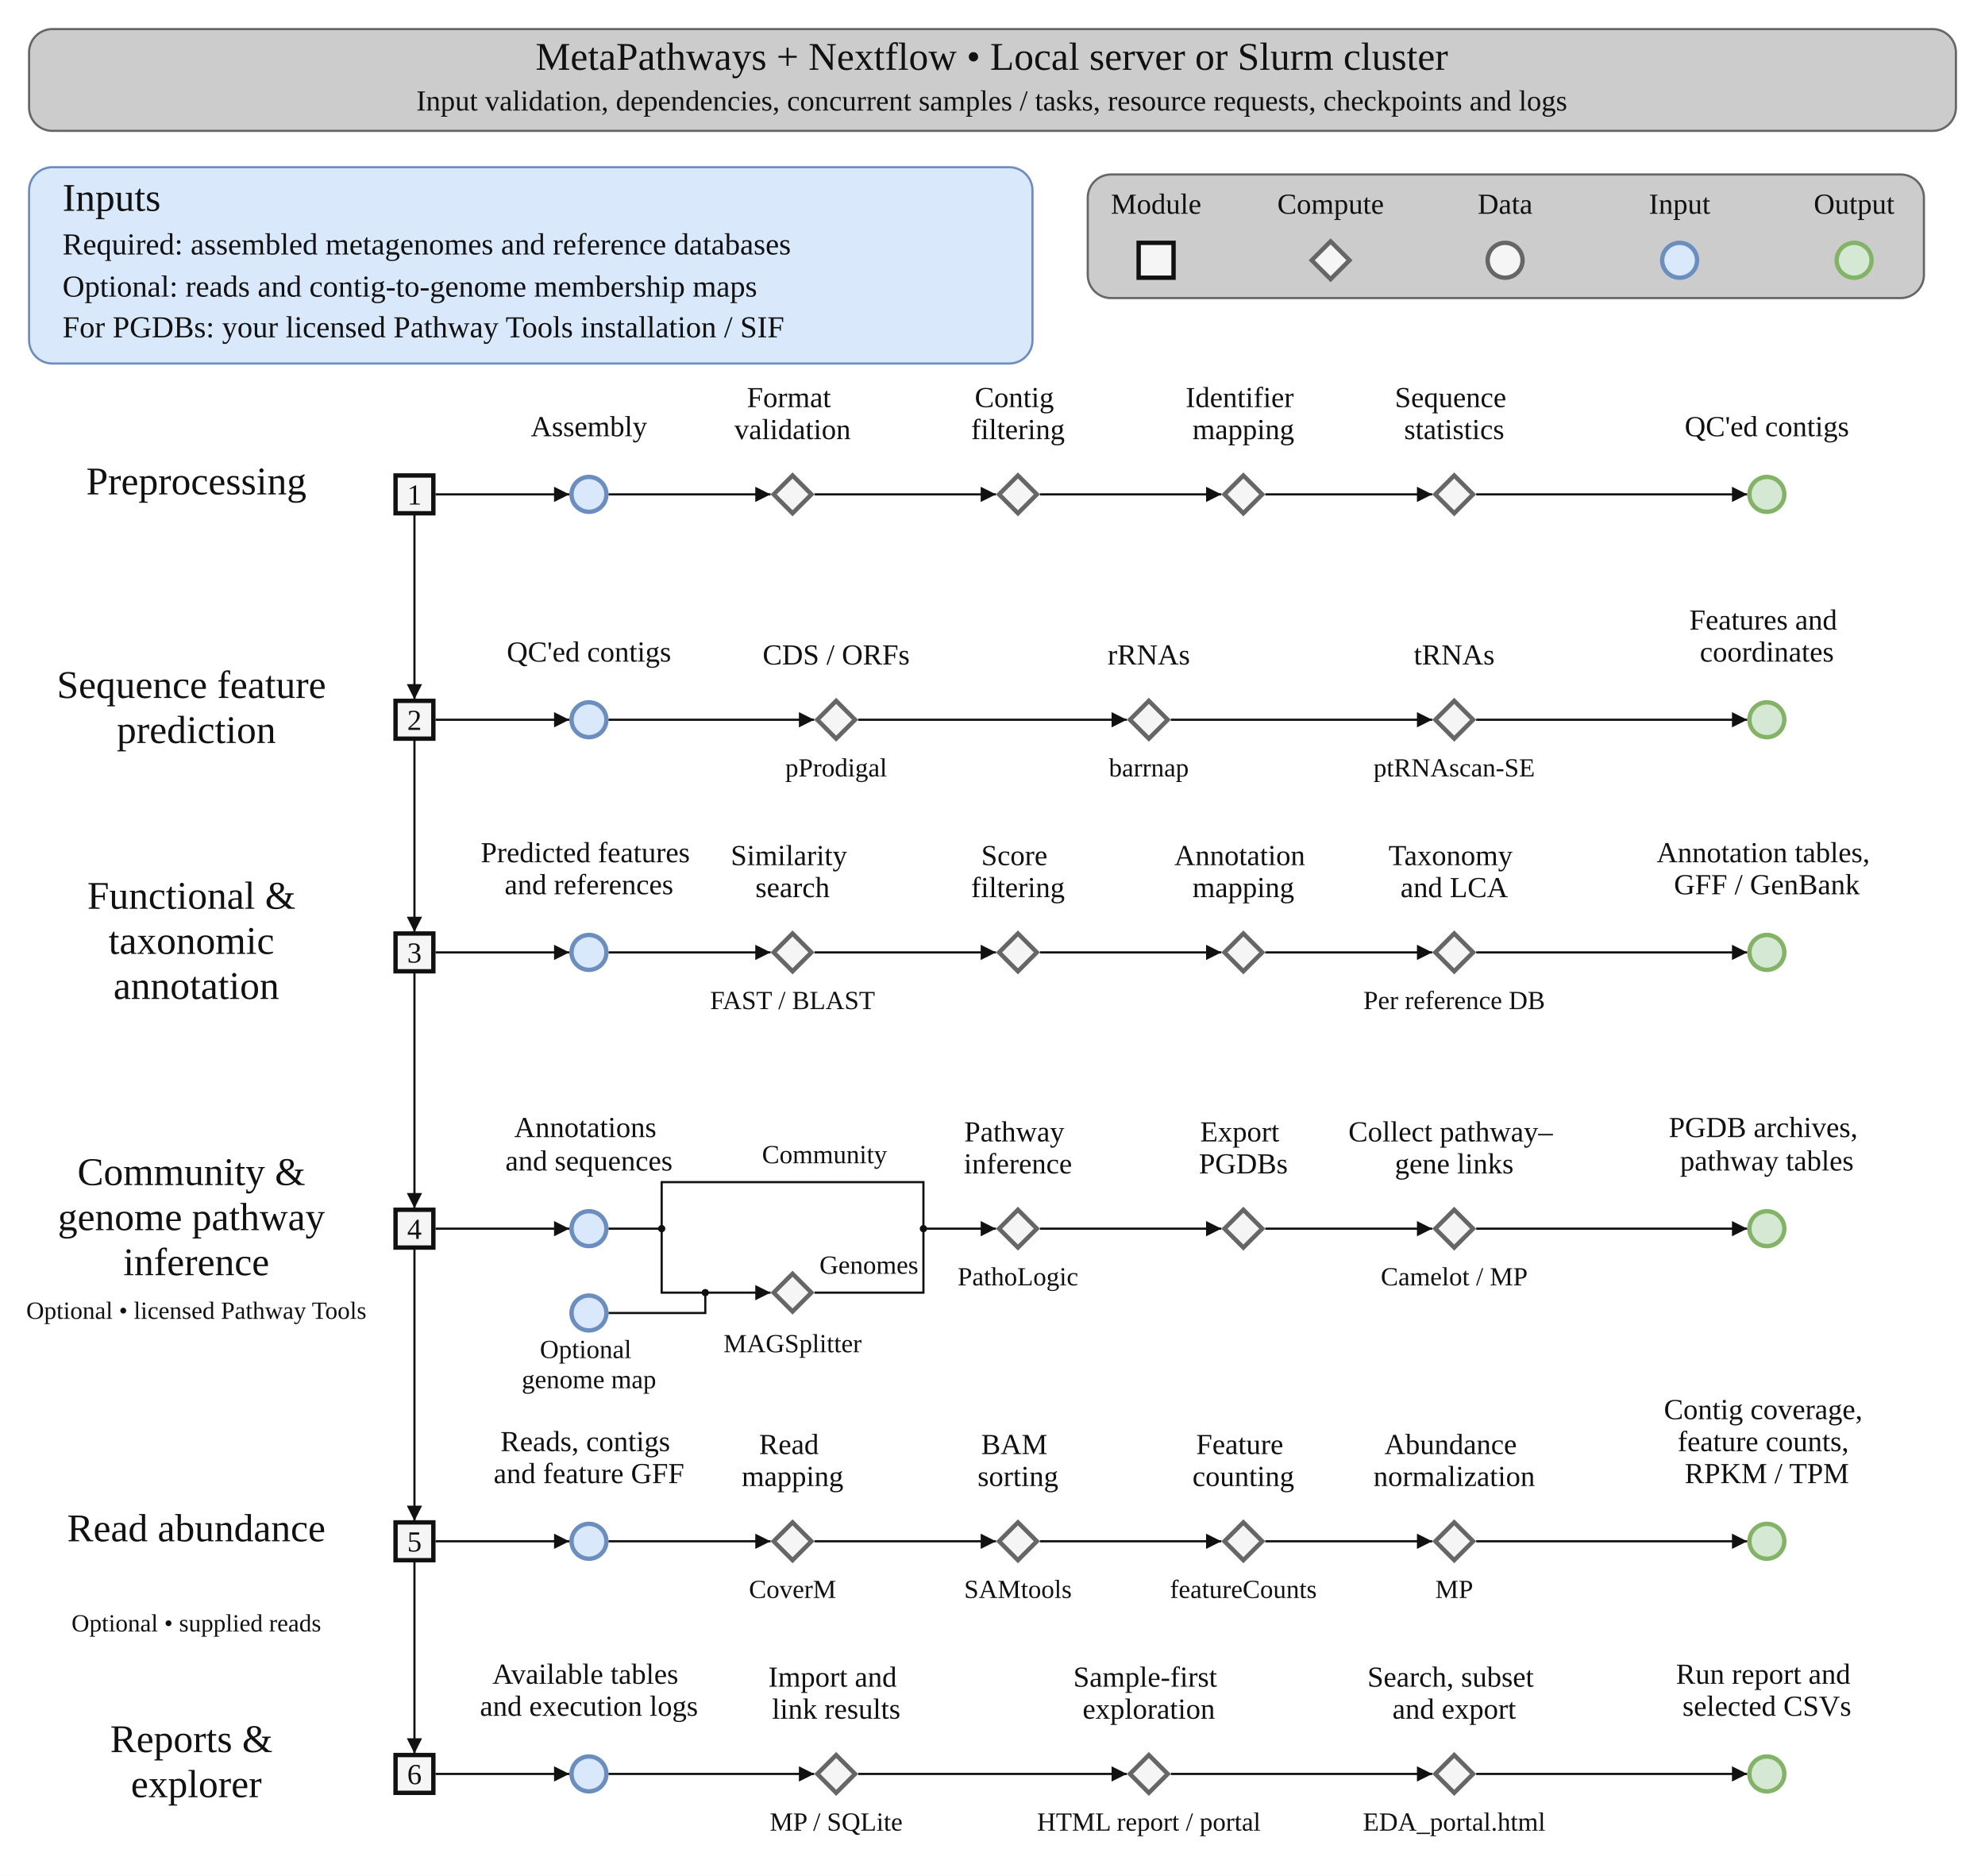
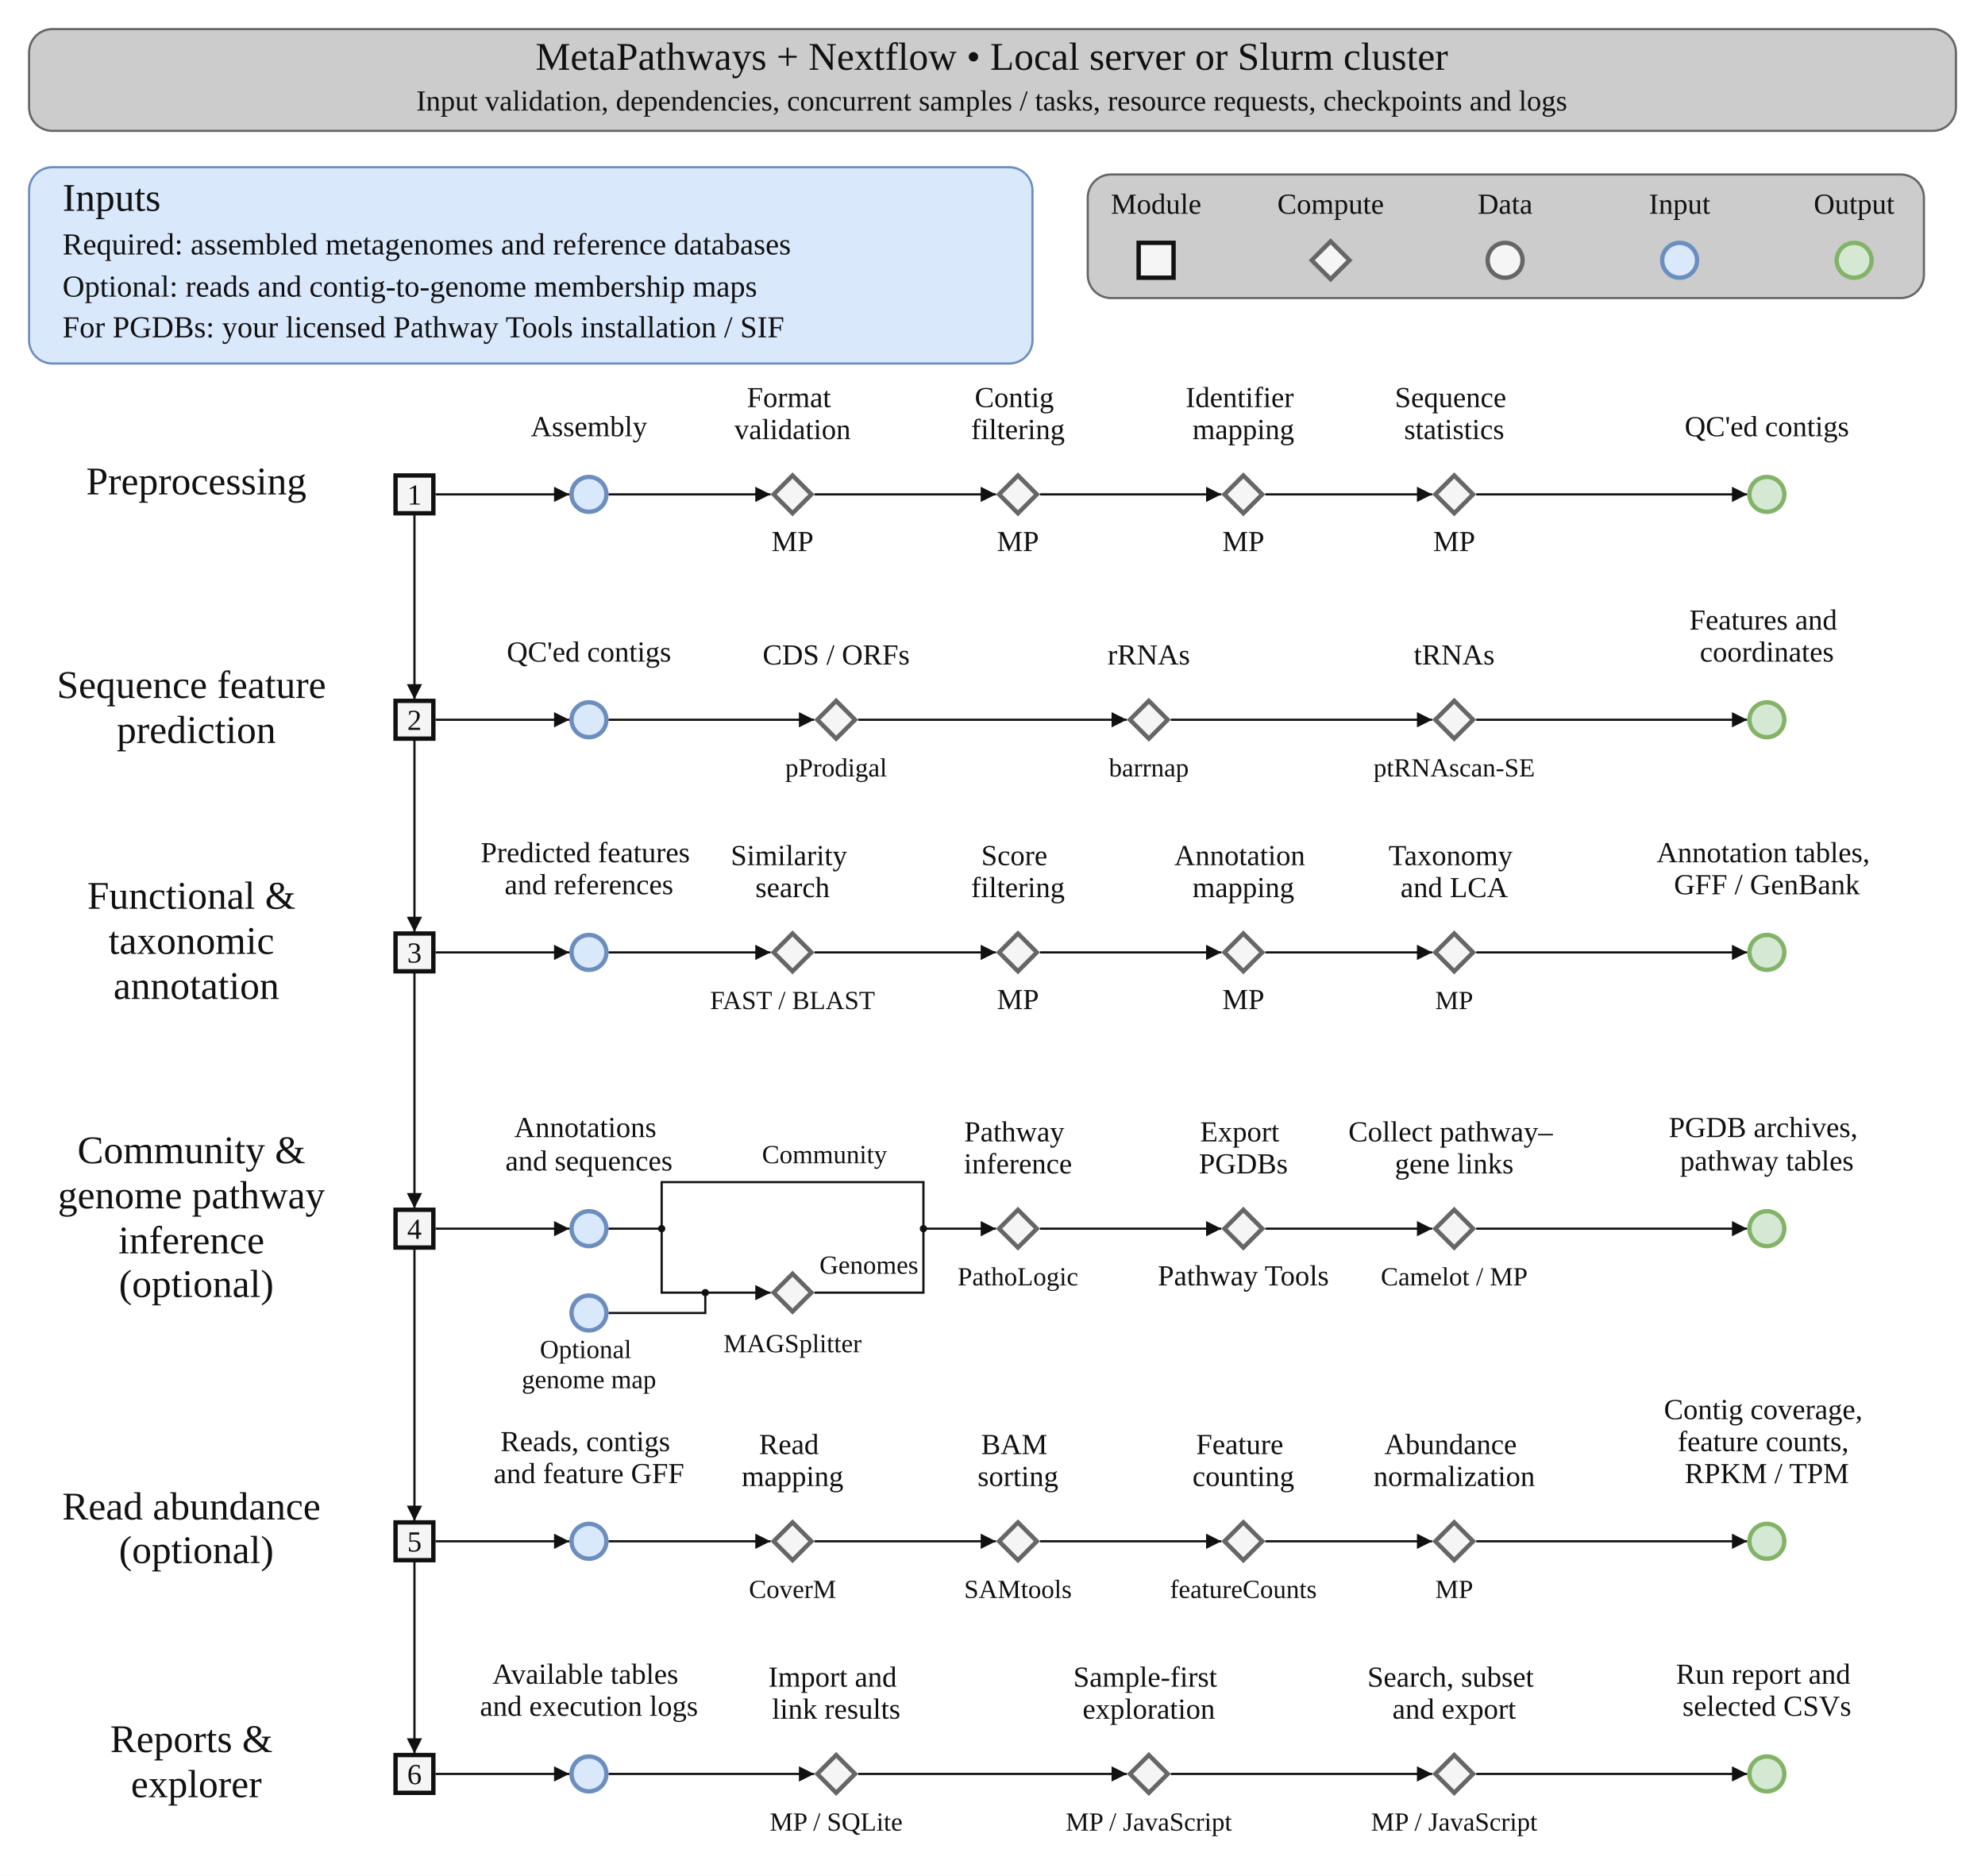
<svg xmlns="http://www.w3.org/2000/svg" viewBox="135 0 1365 1290" width="1365" height="1290" role="img" aria-labelledby="workflow-title workflow-desc">
  <rect width="1500" height="1290" fill="#FFFFFF" />
  <defs>
    <marker id="arrow" viewBox="0 0 10 10" refX="10" refY="5" markerWidth="7" markerHeight="7" orient="auto-start-reverse">
      <path d="M 0 0 L 10 5 L 0 10 z" fill="#111111" />
    </marker>
  </defs>
  <style>text { font-family: "Times New Roman", Times, serif; fill: #111111; } .wire { fill: none; stroke: #111111; stroke-width: 1.5; marker-end: url(#arrow); } .branch { fill: none; stroke: #111111; stroke-width: 1.5; stroke-linejoin: miter; }</style>
  <g id="workflow-heading" transform="translate(0 -157)">
    <rect x="155" y="177" width="1325" height="70" rx="16" fill="#CCCCCC" stroke="#666666" stroke-width="1.5" />
    <text x="817" y="205" font-size="27" text-anchor="middle">
      <tspan x="817" dy="0">MetaPathways + Nextflow  •  Local server or Slurm cluster</tspan>
    </text>
    <text x="817" y="233" font-size="20" text-anchor="middle">
      <tspan x="817" dy="0">Input validation, dependencies, concurrent samples / tasks, resource requests, checkpoints and logs</tspan>
    </text>
  </g>
  <g id="workflow-inputs-and-legend" transform="translate(0 95)">
    <rect x="155" y="20" width="690" height="135" rx="16" fill="#DAE8FC" stroke="#6C8EBF" stroke-width="1.5" />
    <text x="178" y="50" font-size="27" text-anchor="start">
      <tspan x="178" dy="0">Inputs</tspan>
    </text>
    <text x="178" y="80" font-size="21" text-anchor="start">
      <tspan x="178" dy="0">Required: assembled metagenomes and reference databases</tspan>
    </text>
    <text x="178" y="109" font-size="21" text-anchor="start">
      <tspan x="178" dy="0">Optional: reads and contig-to-genome membership maps</tspan>
    </text>
    <text x="178" y="137" font-size="21" text-anchor="start">
      <tspan x="178" dy="0">For PGDBs: your licensed Pathway Tools installation / SIF</tspan>
    </text>
    <rect x="883" y="25" width="575" height="85" rx="16" fill="#CCCCCC" stroke="#666666" stroke-width="1.5" />
    <text x="930" y="52" font-size="20" text-anchor="middle">
      <tspan x="930" dy="0">Module</tspan>
    </text>
    <text x="1050" y="52" font-size="20" text-anchor="middle">
      <tspan x="1050" dy="0">Compute</tspan>
    </text>
    <text x="1170" y="52" font-size="20" text-anchor="middle">
      <tspan x="1170" dy="0">Data</tspan>
    </text>
    <text x="1290" y="52" font-size="20" text-anchor="middle">
      <tspan x="1290" dy="0">Input</tspan>
    </text>
    <text x="1410" y="52" font-size="20" text-anchor="middle">
      <tspan x="1410" dy="0">Output</tspan>
    </text>
    <rect x="918" y="72" width="24" height="24" fill="#F5F5F5" stroke="#111111" stroke-width="3" />
    <path d="M 1050 71 L 1063 84 L 1050 97 L 1037 84 Z" fill="#F5F5F5" stroke="#666666" stroke-width="3" />
    <circle cx="1170" cy="84" r="12" fill="#F5F5F5" stroke="#666666" stroke-width="3" />
    <circle cx="1290" cy="84" r="12" fill="#DAE8FC" stroke="#6C8EBF" stroke-width="3" />
    <circle cx="1410" cy="84" r="12" fill="#D5E8D4" stroke="#82B366" stroke-width="3" />
  </g>
  <text x="270" y="340" font-size="27" text-anchor="middle">
    <tspan x="270" dy="0">Preprocessing</tspan>
  </text>
  <rect x="407" y="327" width="26" height="26" fill="#F5F5F5" stroke="#111111" stroke-width="3" />
  <text x="420" y="347" font-size="20" text-anchor="middle">
    <tspan x="420" dy="0">1</tspan>
  </text>
  <path d="M 434.5 340 L 526.5 340" class="wire" />
  <circle cx="540" cy="340" r="12" fill="#DAE8FC" stroke="#6C8EBF" stroke-width="3" />
  <text x="540" y="300" font-size="20" text-anchor="middle">
    <tspan x="540" dy="0">Assembly</tspan>
  </text>
  <path d="M 553.5 340 L 664.879 340" class="wire" />
  <path d="M 680 327 L 693 340 L 680 353 L 667 340 Z" fill="#F5F5F5" stroke="#666666" stroke-width="3" />
  <text x="680" y="280" font-size="20" text-anchor="middle">
    <tspan x="680" dy="0">Format</tspan>
    <tspan x="680" dy="22">validation</tspan>
  </text>
  <path d="M 695.121 340 L 819.879 340" class="wire" />
  <path d="M 835 327 L 848 340 L 835 353 L 822 340 Z" fill="#F5F5F5" stroke="#666666" stroke-width="3" />
  <text x="835" y="280" font-size="20" text-anchor="middle">
    <tspan x="835" dy="0">Contig</tspan>
    <tspan x="835" dy="22">filtering</tspan>
  </text>
  <path d="M 850.121 340 L 974.879 340" class="wire" />
  <path d="M 990 327 L 1003 340 L 990 353 L 977 340 Z" fill="#F5F5F5" stroke="#666666" stroke-width="3" />
  <text x="990" y="280" font-size="20" text-anchor="middle">
    <tspan x="990" dy="0">Identifier</tspan>
    <tspan x="990" dy="22">mapping</tspan>
  </text>
  <path d="M 1005.12 340 L 1119.88 340" class="wire" />
  <path d="M 1135 327 L 1148 340 L 1135 353 L 1122 340 Z" fill="#F5F5F5" stroke="#666666" stroke-width="3" />
  <text x="1135" y="280" font-size="20" text-anchor="middle">
    <tspan x="1135" dy="0">Sequence</tspan>
    <tspan x="1135" dy="22">statistics</tspan>
  </text>
  <path d="M 1150.12 340 L 1336.5 340" class="wire" />
  <circle cx="1350" cy="340" r="12" fill="#D5E8D4" stroke="#82B366" stroke-width="3" />
  <text x="1350" y="300" font-size="20" text-anchor="middle">
    <tspan x="1350" dy="0">QC'ed contigs</tspan>
  </text>
  <text x="270" y="480" font-size="27" text-anchor="middle">
    <tspan x="270" dy="0">Sequence feature</tspan>
    <tspan x="270" dy="31">prediction</tspan>
  </text>
  <rect x="407" y="482" width="26" height="26" fill="#F5F5F5" stroke="#111111" stroke-width="3" />
  <text x="420" y="502" font-size="20" text-anchor="middle">
    <tspan x="420" dy="0">2</tspan>
  </text>
  <path d="M 434.5 495 L 526.5 495" class="wire" />
  <circle cx="540" cy="495" r="12" fill="#DAE8FC" stroke="#6C8EBF" stroke-width="3" />
  <text x="540" y="455" font-size="20" text-anchor="middle">
    <tspan x="540" dy="0">QC'ed contigs</tspan>
  </text>
  <path d="M 553.5 495 L 694.879 495" class="wire" />
  <path d="M 710 482 L 723 495 L 710 508 L 697 495 Z" fill="#F5F5F5" stroke="#666666" stroke-width="3" />
  <text x="710" y="457" font-size="20" text-anchor="middle">
    <tspan x="710" dy="0">CDS / ORFs</tspan>
  </text>
  <text x="710" y="534" font-size="18" text-anchor="middle">
    <tspan x="710" dy="0">pProdigal</tspan>
  </text>
  <path d="M 725.121 495 L 909.879 495" class="wire" />
  <path d="M 925 482 L 938 495 L 925 508 L 912 495 Z" fill="#F5F5F5" stroke="#666666" stroke-width="3" />
  <text x="925" y="457" font-size="20" text-anchor="middle">
    <tspan x="925" dy="0">rRNAs</tspan>
  </text>
  <text x="925" y="534" font-size="18" text-anchor="middle">
    <tspan x="925" dy="0">barrnap</tspan>
  </text>
  <path d="M 940.121 495 L 1119.88 495" class="wire" />
  <path d="M 1135 482 L 1148 495 L 1135 508 L 1122 495 Z" fill="#F5F5F5" stroke="#666666" stroke-width="3" />
  <text x="1135" y="457" font-size="20" text-anchor="middle">
    <tspan x="1135" dy="0">tRNAs</tspan>
  </text>
  <text x="1135" y="534" font-size="18" text-anchor="middle">
    <tspan x="1135" dy="0">ptRNAscan-SE</tspan>
  </text>
  <path d="M 1150.12 495 L 1336.5 495" class="wire" />
  <circle cx="1350" cy="495" r="12" fill="#D5E8D4" stroke="#82B366" stroke-width="3" />
  <text x="1350" y="433" font-size="20" text-anchor="middle">
    <tspan x="1350" dy="0">Features and</tspan>
    <tspan x="1350" dy="22">coordinates</tspan>
  </text>
  <text x="270" y="625" font-size="27" text-anchor="middle">
    <tspan x="270" dy="0">Functional &amp;</tspan>
    <tspan x="270" dy="31">taxonomic</tspan>
    <tspan x="270" dy="31">annotation</tspan>
  </text>
  <rect x="407" y="642" width="26" height="26" fill="#F5F5F5" stroke="#111111" stroke-width="3" />
  <text x="420" y="662" font-size="20" text-anchor="middle">
    <tspan x="420" dy="0">3</tspan>
  </text>
  <path d="M 434.5 655 L 526.5 655" class="wire" />
  <circle cx="540" cy="655" r="12" fill="#DAE8FC" stroke="#6C8EBF" stroke-width="3" />
  <text x="540" y="593" font-size="20" text-anchor="middle">
    <tspan x="540" dy="0">Predicted features</tspan>
    <tspan x="540" dy="22">and references</tspan>
  </text>
  <path d="M 553.5 655 L 664.879 655" class="wire" />
  <path d="M 680 642 L 693 655 L 680 668 L 667 655 Z" fill="#F5F5F5" stroke="#666666" stroke-width="3" />
  <text x="680" y="595" font-size="20" text-anchor="middle">
    <tspan x="680" dy="0">Similarity</tspan>
    <tspan x="680" dy="22">search</tspan>
  </text>
  <text x="680" y="694" font-size="18" text-anchor="middle">
    <tspan x="680" dy="0">FAST / BLAST</tspan>
  </text>
  <path d="M 695.121 655 L 819.879 655" class="wire" />
  <path d="M 835 642 L 848 655 L 835 668 L 822 655 Z" fill="#F5F5F5" stroke="#666666" stroke-width="3" />
  <text x="835" y="595" font-size="20" text-anchor="middle">
    <tspan x="835" dy="0">Score</tspan>
    <tspan x="835" dy="22">filtering</tspan>
  </text>
  <path d="M 850.121 655 L 974.879 655" class="wire" />
  <path d="M 990 642 L 1003 655 L 990 668 L 977 655 Z" fill="#F5F5F5" stroke="#666666" stroke-width="3" />
  <text x="990" y="595" font-size="20" text-anchor="middle">
    <tspan x="990" dy="0">Annotation</tspan>
    <tspan x="990" dy="22">mapping</tspan>
  </text>
  <path d="M 1005.12 655 L 1119.88 655" class="wire" />
  <path d="M 1135 642 L 1148 655 L 1135 668 L 1122 655 Z" fill="#F5F5F5" stroke="#666666" stroke-width="3" />
  <text x="1135" y="595" font-size="20" text-anchor="middle">
    <tspan x="1135" dy="0">Taxonomy</tspan>
    <tspan x="1135" dy="22">and LCA</tspan>
  </text>
  <text x="1135" y="694" font-size="18" text-anchor="middle">
-     <tspan x="1135" dy="0">Per reference DB</tspan>
+     <tspan x="1135" dy="0">MP</tspan>
  </text>
  <path d="M 1150.12 655 L 1336.5 655" class="wire" />
  <circle cx="1350" cy="655" r="12" fill="#D5E8D4" stroke="#82B366" stroke-width="3" />
  <text x="1350" y="593" font-size="20" text-anchor="middle">
    <tspan x="1350" dy="0">Annotation tables,</tspan>
    <tspan x="1350" dy="22">GFF / GenBank</tspan>
  </text>
-   <text x="270" y="815" font-size="27" text-anchor="middle">
+   <text x="270" y="800" font-size="27" text-anchor="middle">
    <tspan x="270" dy="0">Community &amp;</tspan>
    <tspan x="270" dy="31">genome pathway</tspan>
    <tspan x="270" dy="31">inference</tspan>
+     <tspan x="270" dy="30">(optional)</tspan>
  </text>
  <rect x="407" y="832" width="26" height="26" fill="#F5F5F5" stroke="#111111" stroke-width="3" />
  <text x="420" y="852" font-size="20" text-anchor="middle">
    <tspan x="420" dy="0">4</tspan>
  </text>
  <path d="M 434.5 845 L 526.5 845" class="wire" />
  <circle cx="540" cy="845" r="12" fill="#DAE8FC" stroke="#6C8EBF" stroke-width="3" />
  <text x="540" y="782" font-size="20" text-anchor="middle">
    <tspan x="540" dy="0">Annotations</tspan>
    <tspan x="540" dy="23.0">and sequences</tspan>
  </text>
  <circle cx="540" cy="903" r="12" fill="#DAE8FC" stroke="#6C8EBF" stroke-width="3" />
  <text x="540" y="934" font-size="18" text-anchor="middle">
    <tspan x="540" dy="0">Optional</tspan>
    <tspan x="540" dy="20.7">genome map</tspan>
  </text>
  <text x="702" y="800" font-size="18" text-anchor="middle">
    <tspan x="702" dy="0">Community</tspan>
  </text>
  <path d="M 680 876 L 693 889 L 680 902 L 667 889 Z" fill="#F5F5F5" stroke="#666666" stroke-width="3" />
  <text x="680" y="930" font-size="18" text-anchor="middle">
    <tspan x="680" dy="0">MAGSplitter</tspan>
  </text>
  <text x="732.5" y="876" font-size="18" text-anchor="middle">
    <tspan x="732.5" dy="0">Genomes</tspan>
  </text>
  <path d="M 835 832 L 848 845 L 835 858 L 822 845 Z" fill="#F5F5F5" stroke="#666666" stroke-width="3" />
  <text x="835" y="785" font-size="20" text-anchor="middle">
    <tspan x="835" dy="0">Pathway</tspan>
    <tspan x="835" dy="22">inference</tspan>
  </text>
  <text x="835" y="884" font-size="18" text-anchor="middle">
    <tspan x="835" dy="0">PathoLogic</tspan>
  </text>
  <path d="M 850.121 845 L 974.879 845" class="wire" />
  <path d="M 990 832 L 1003 845 L 990 858 L 977 845 Z" fill="#F5F5F5" stroke="#666666" stroke-width="3" />
  <text x="990" y="785" font-size="20" text-anchor="middle">
    <tspan x="990" dy="0">Export</tspan>
    <tspan x="990" dy="22">PGDBs</tspan>
  </text>
  <path d="M 1005.12 845 L 1119.88 845" class="wire" />
  <path d="M 1135 832 L 1148 845 L 1135 858 L 1122 845 Z" fill="#F5F5F5" stroke="#666666" stroke-width="3" />
  <text x="1135" y="785" font-size="20" text-anchor="middle">
    <tspan x="1135" dy="0">Collect pathway–</tspan>
    <tspan x="1135" dy="22">gene links</tspan>
  </text>
  <text x="1135" y="884" font-size="18" text-anchor="middle">
    <tspan x="1135" dy="0">Camelot / MP</tspan>
  </text>
  <path d="M 1150.12 845 L 1336.5 845" class="wire" />
  <circle cx="1350" cy="845" r="12" fill="#D5E8D4" stroke="#82B366" stroke-width="3" />
  <text x="1350" y="782" font-size="20" text-anchor="middle">
    <tspan x="1350" dy="0">PGDB archives,</tspan>
    <tspan x="1350" dy="23.0">pathway tables</tspan>
  </text>
-   <text x="270" y="1060" font-size="27" text-anchor="middle">
+   <text x="270" y="1045" font-size="27" text-anchor="middle">
    <tspan x="270" dy="0">Read abundance</tspan>
+     <tspan x="270" dy="30">(optional)</tspan>
  </text>
  <rect x="407" y="1047" width="26" height="26" fill="#F5F5F5" stroke="#111111" stroke-width="3" />
  <text x="420" y="1067" font-size="20" text-anchor="middle">
    <tspan x="420" dy="0">5</tspan>
  </text>
  <path d="M 434.5 1060 L 526.5 1060" class="wire" />
  <circle cx="540" cy="1060" r="12" fill="#DAE8FC" stroke="#6C8EBF" stroke-width="3" />
  <text x="540" y="998" font-size="20" text-anchor="middle">
    <tspan x="540" dy="0">Reads, contigs</tspan>
    <tspan x="540" dy="22">and feature GFF</tspan>
  </text>
  <path d="M 553.5 1060 L 664.879 1060" class="wire" />
  <path d="M 680 1047 L 693 1060 L 680 1073 L 667 1060 Z" fill="#F5F5F5" stroke="#666666" stroke-width="3" />
  <text x="680" y="1000" font-size="20" text-anchor="middle">
    <tspan x="680" dy="0">Read</tspan>
    <tspan x="680" dy="22">mapping</tspan>
  </text>
  <text x="680" y="1099" font-size="18" text-anchor="middle">
    <tspan x="680" dy="0">CoverM</tspan>
  </text>
  <path d="M 695.121 1060 L 819.879 1060" class="wire" />
  <path d="M 835 1047 L 848 1060 L 835 1073 L 822 1060 Z" fill="#F5F5F5" stroke="#666666" stroke-width="3" />
  <text x="835" y="1000" font-size="20" text-anchor="middle">
    <tspan x="835" dy="0">BAM</tspan>
    <tspan x="835" dy="22">sorting</tspan>
  </text>
  <text x="835" y="1099" font-size="18" text-anchor="middle">
    <tspan x="835" dy="0">SAMtools</tspan>
  </text>
  <path d="M 850.121 1060 L 974.879 1060" class="wire" />
  <path d="M 990 1047 L 1003 1060 L 990 1073 L 977 1060 Z" fill="#F5F5F5" stroke="#666666" stroke-width="3" />
  <text x="990" y="1000" font-size="20" text-anchor="middle">
    <tspan x="990" dy="0">Feature</tspan>
    <tspan x="990" dy="22">counting</tspan>
  </text>
  <text x="990" y="1099" font-size="18" text-anchor="middle">
    <tspan x="990" dy="0">featureCounts</tspan>
  </text>
  <path d="M 1005.12 1060 L 1119.88 1060" class="wire" />
  <path d="M 1135 1047 L 1148 1060 L 1135 1073 L 1122 1060 Z" fill="#F5F5F5" stroke="#666666" stroke-width="3" />
  <text x="1135" y="1000" font-size="20" text-anchor="middle">
    <tspan x="1135" dy="0">Abundance</tspan>
    <tspan x="1135" dy="22">normalization</tspan>
  </text>
  <text x="1135" y="1099" font-size="18" text-anchor="middle">
    <tspan x="1135" dy="0">MP</tspan>
  </text>
  <path d="M 1150.12 1060 L 1336.5 1060" class="wire" />
  <circle cx="1350" cy="1060" r="12" fill="#D5E8D4" stroke="#82B366" stroke-width="3" />
  <text x="1350" y="976" font-size="20" text-anchor="middle">
    <tspan x="1350" dy="0">Contig coverage,</tspan>
    <tspan x="1350" dy="22">feature counts,</tspan>
    <tspan x="1350" dy="22">RPKM / TPM</tspan>
  </text>
  <text x="270" y="1205" font-size="27" text-anchor="middle">
    <tspan x="270" dy="0">Reports &amp;</tspan>
    <tspan x="270" dy="31">explorer</tspan>
  </text>
  <rect x="407" y="1207" width="26" height="26" fill="#F5F5F5" stroke="#111111" stroke-width="3" />
  <text x="420" y="1227" font-size="20" text-anchor="middle">
    <tspan x="420" dy="0">6</tspan>
  </text>
  <path d="M 434.5 1220 L 526.5 1220" class="wire" />
  <circle cx="540" cy="1220" r="12" fill="#DAE8FC" stroke="#6C8EBF" stroke-width="3" />
  <text x="540" y="1158" font-size="20" text-anchor="middle">
    <tspan x="540" dy="0">Available tables</tspan>
    <tspan x="540" dy="22">and execution logs</tspan>
  </text>
  <path d="M 553.5 1220 L 694.879 1220" class="wire" />
  <path d="M 710 1207 L 723 1220 L 710 1233 L 697 1220 Z" fill="#F5F5F5" stroke="#666666" stroke-width="3" />
  <text x="710" y="1160" font-size="20" text-anchor="middle">
    <tspan x="710" dy="0">Import and</tspan>
    <tspan x="710" dy="22">link results</tspan>
  </text>
  <text x="710" y="1259" font-size="18" text-anchor="middle">
    <tspan x="710" dy="0">MP / SQLite</tspan>
  </text>
  <path d="M 725.121 1220 L 909.879 1220" class="wire" />
  <path d="M 925 1207 L 938 1220 L 925 1233 L 912 1220 Z" fill="#F5F5F5" stroke="#666666" stroke-width="3" />
  <text x="925" y="1160" font-size="20" text-anchor="middle">
    <tspan x="925" dy="0">Sample-first</tspan>
    <tspan x="925" dy="22">exploration</tspan>
  </text>
  <text x="925" y="1259" font-size="18" text-anchor="middle">
-     <tspan x="925" dy="0">HTML report / portal</tspan>
+     <tspan x="925" dy="0">MP / JavaScript</tspan>
  </text>
  <path d="M 940.121 1220 L 1119.88 1220" class="wire" />
  <path d="M 1135 1207 L 1148 1220 L 1135 1233 L 1122 1220 Z" fill="#F5F5F5" stroke="#666666" stroke-width="3" />
  <text x="1135" y="1160" font-size="20" text-anchor="middle">
    <tspan x="1135" dy="0">Search, subset</tspan>
    <tspan x="1135" dy="22">and export</tspan>
  </text>
  <text x="1135" y="1259" font-size="18" text-anchor="middle">
-     <tspan x="1135" dy="0">EDA_portal.html</tspan>
+     <tspan x="1135" dy="0">MP / JavaScript</tspan>
  </text>
  <path d="M 1150.12 1220 L 1336.5 1220" class="wire" />
  <circle cx="1350" cy="1220" r="12" fill="#D5E8D4" stroke="#82B366" stroke-width="3" />
  <text x="1350" y="1158" font-size="20" text-anchor="middle">
    <tspan x="1350" dy="0">Run report and</tspan>
    <tspan x="1350" dy="22">selected CSVs</tspan>
  </text>
  <path d="M 553.5 845 L 590 845" class="branch" />
  <path d="M 590 845 L 590 813 L 770 813 L 770 845" class="branch" />
  <path d="M 590 845 L 590 889 L 620 889" class="branch" />
  <path d="M 553.5 903 L 620 903 L 620 889" class="branch" />
  <path d="M 620 889 L 664.879 889" class="wire" />
  <path d="M 695.121 889 L 770 889 L 770 845" class="branch" />
  <path d="M 770 845 L 819.879 845" class="wire" />
  <circle cx="590" cy="845" r="2.5" fill="#111111" />
  <circle cx="620" cy="889" r="2.5" fill="#111111" />
  <circle cx="770" cy="845" r="2.5" fill="#111111" />
-   <text x="270" y="907" font-size="17" text-anchor="middle">Optional • licensed Pathway Tools</text>
-   <text x="270" y="1122" font-size="17" text-anchor="middle">Optional • supplied reads</text>
  <path d="M 420 354 L 420 481" fill="none" stroke="#111111" stroke-width="1.5" marker-end="url(#arrow)" class="module-flow" />
  <path d="M 420 509 L 420 641" fill="none" stroke="#111111" stroke-width="1.5" marker-end="url(#arrow)" class="module-flow" />
  <path d="M 420 669 L 420 831" fill="none" stroke="#111111" stroke-width="1.5" marker-end="url(#arrow)" class="module-flow" />
  <path d="M 420 859 L 420 1046" fill="none" stroke="#111111" stroke-width="1.5" marker-end="url(#arrow)" class="module-flow" />
  <path d="M 420 1074 L 420 1206" fill="none" stroke="#111111" stroke-width="1.5" marker-end="url(#arrow)" class="module-flow" />
+   <text x="680" y="379" font-size="20" text-anchor="middle">
+     <tspan x="680" dy="0">MP</tspan>
+   </text>
+   <text x="835" y="379" font-size="20" text-anchor="middle">
+     <tspan x="835" dy="0">MP</tspan>
+   </text>
+   <text x="990" y="379" font-size="20" text-anchor="middle">
+     <tspan x="990" dy="0">MP</tspan>
+   </text>
+   <text x="1135" y="379" font-size="20" text-anchor="middle">
+     <tspan x="1135" dy="0">MP</tspan>
+   </text>
+   <text x="835" y="694" font-size="20" text-anchor="middle">
+     <tspan x="835" dy="0">MP</tspan>
+   </text>
+   <text x="990" y="694" font-size="20" text-anchor="middle">
+     <tspan x="990" dy="0">MP</tspan>
+   </text>
+   <text x="990" y="884" font-size="20" text-anchor="middle">
+     <tspan x="990" dy="0">Pathway Tools</tspan>
+   </text>
</svg>
